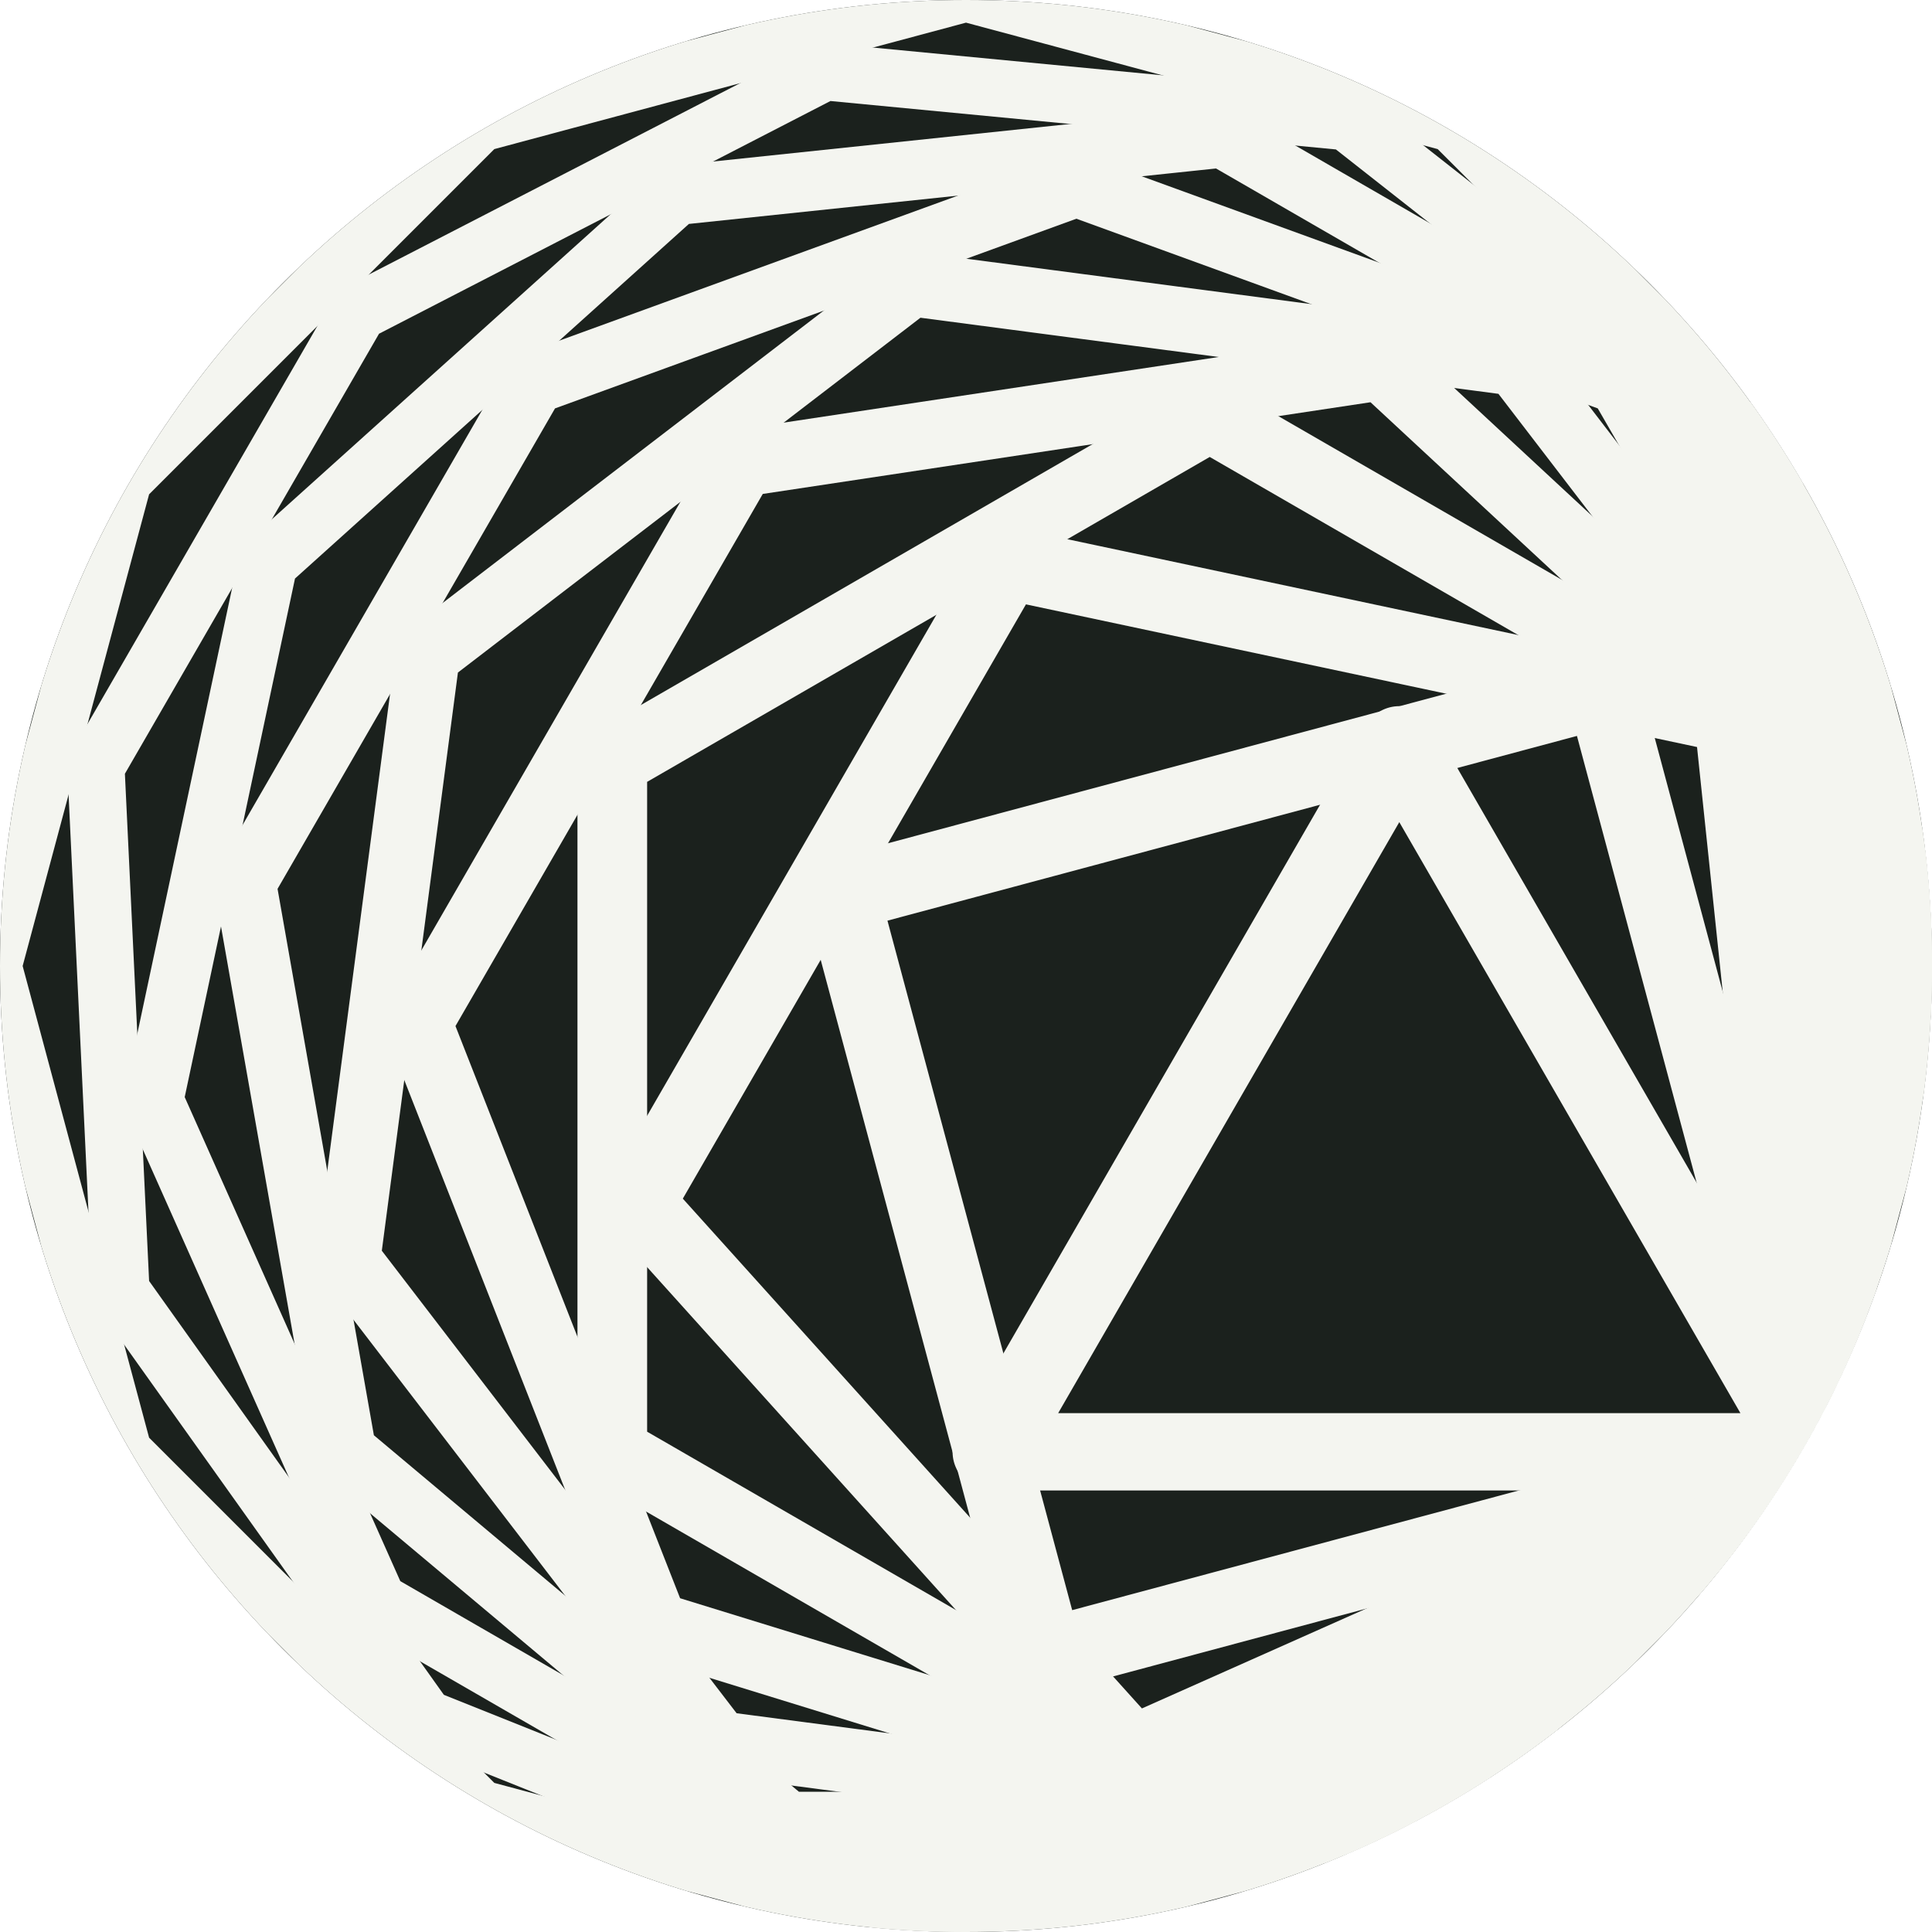
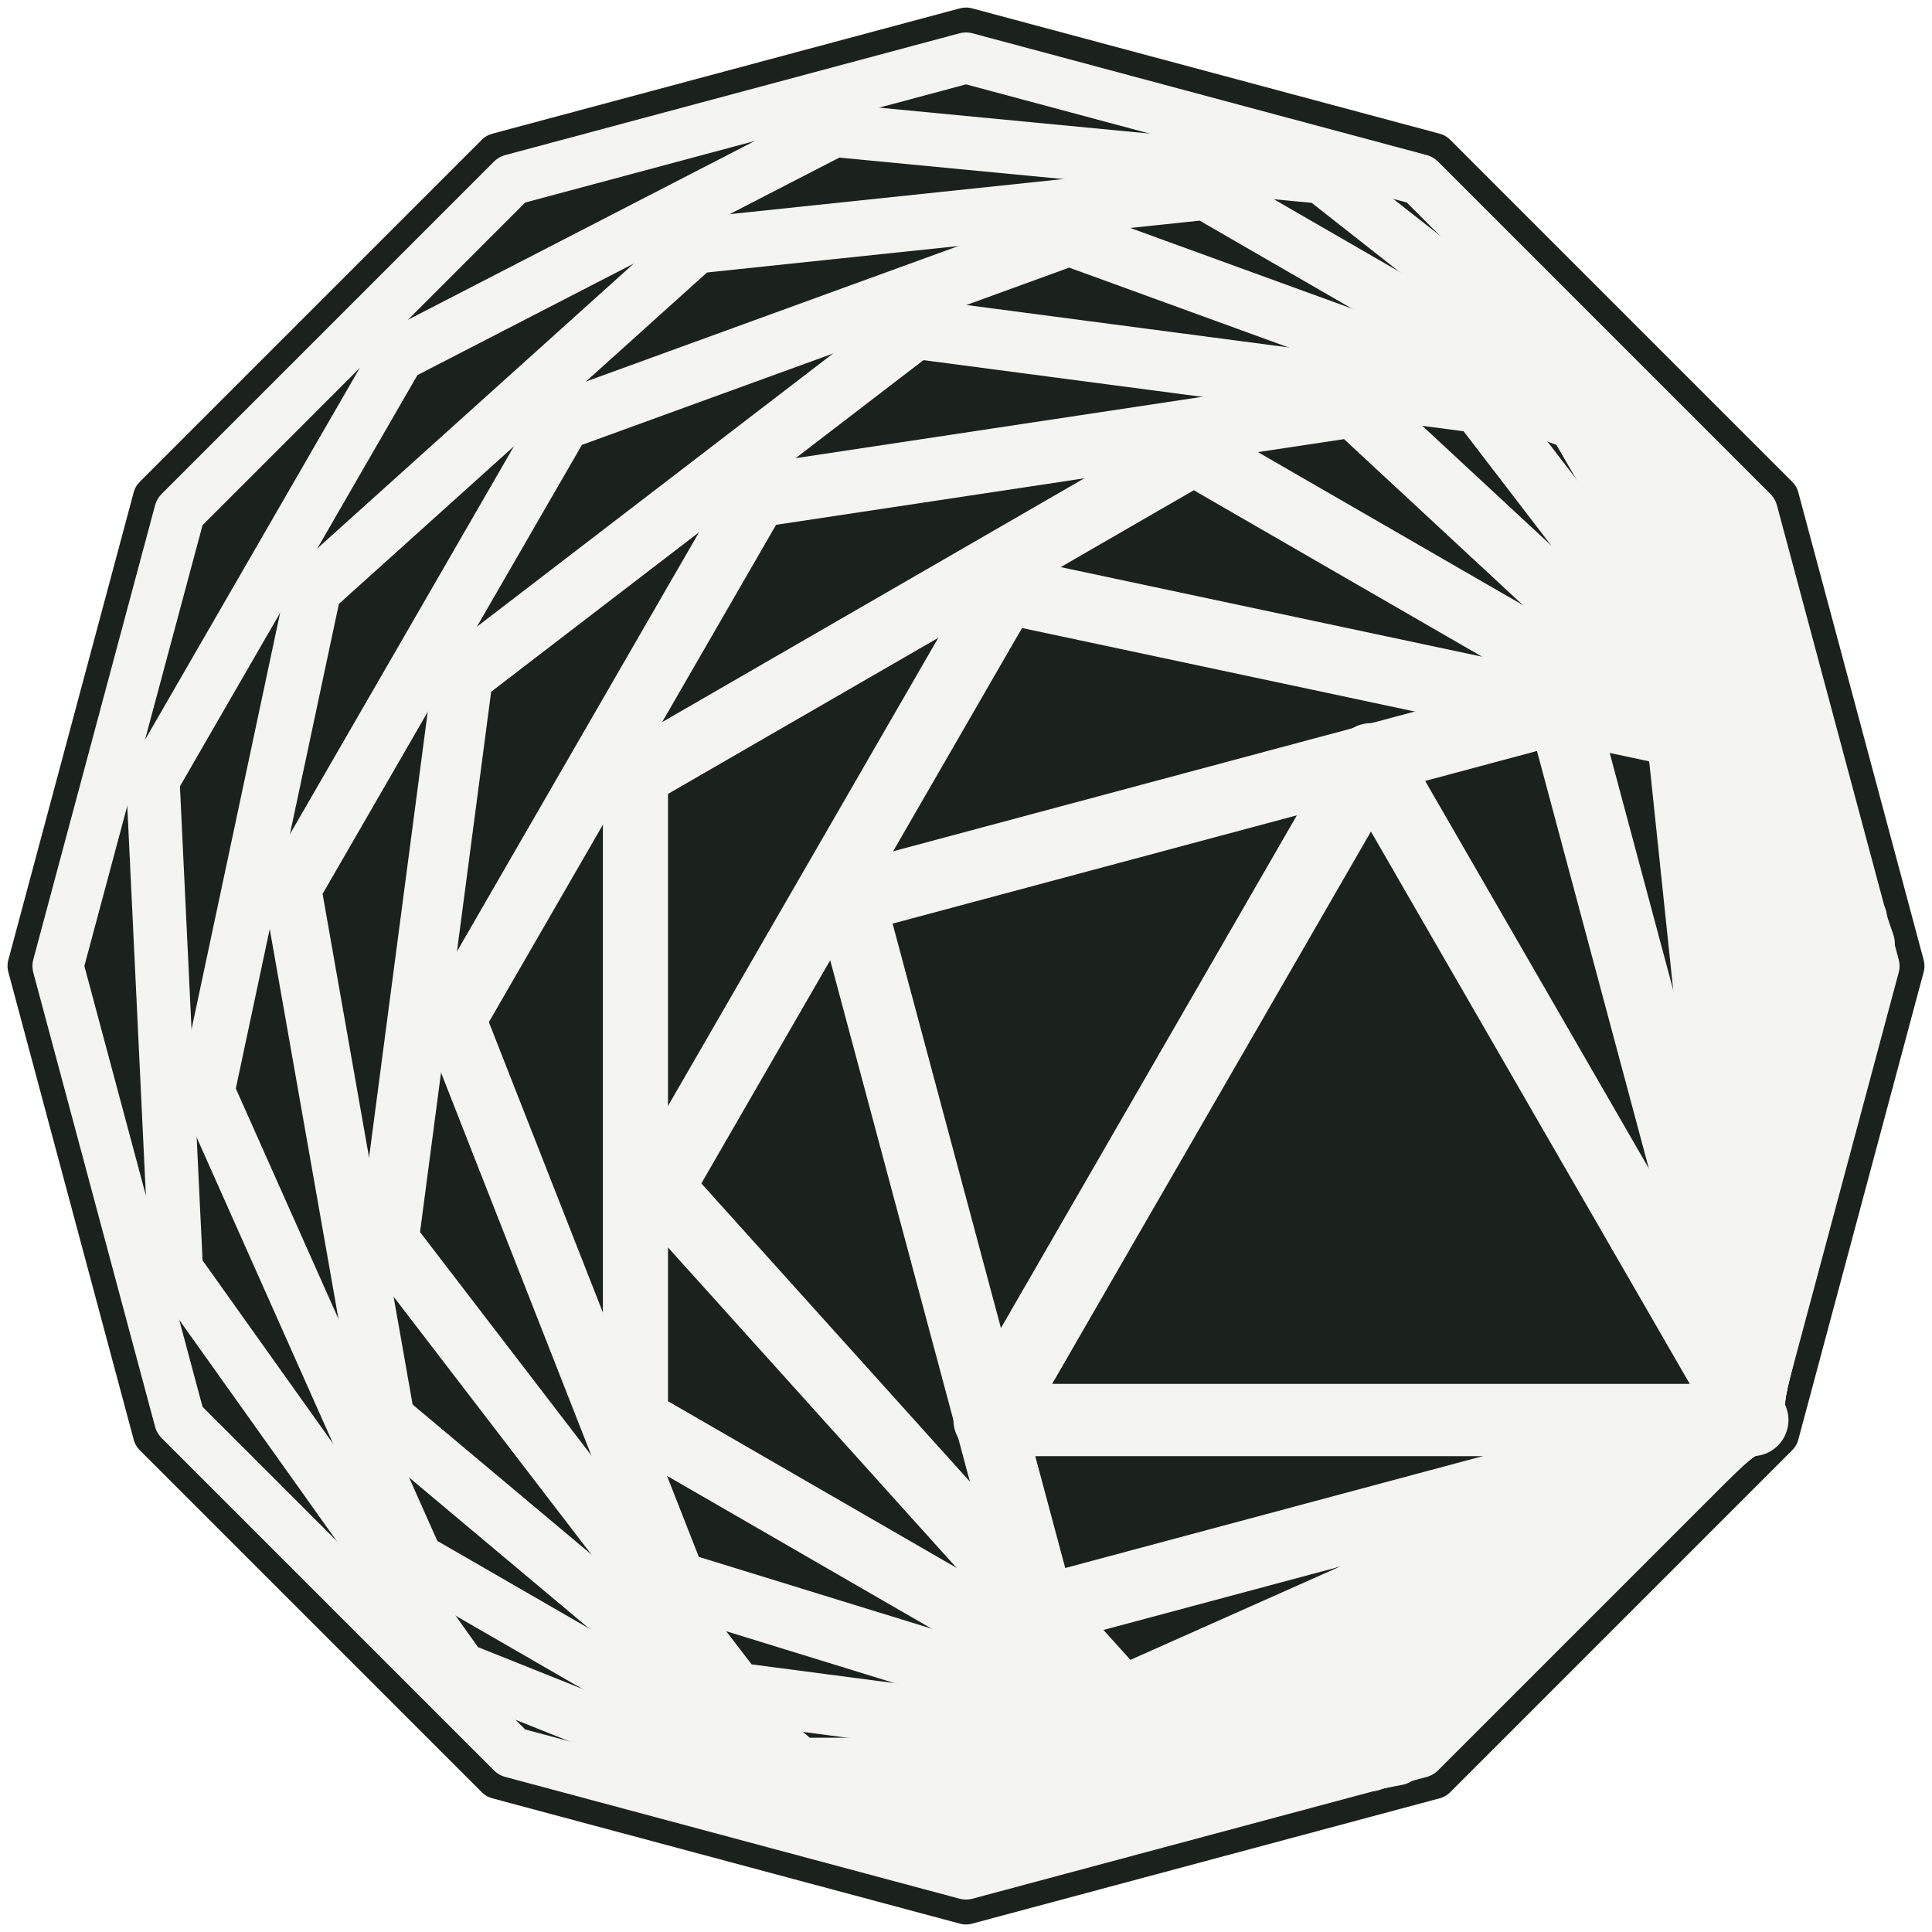
<svg xmlns="http://www.w3.org/2000/svg" viewBox="-50 -50 100 100">
-   <defs>
-     <clipPath id="c">
-       <circle r="50" />
-     </clipPath>
-   </defs>
-   <circle r="50" fill="#1b211d" />
-   <g clip-path="url(#c)">
-     <g transform="scale(1.07)">
-       <g fill="none" stroke="#f4f5f0" stroke-linejoin="round">
-         <polygon data-n="3" data-c="20.96 12.10" points="40.70,23.50 20.96,-10.70 1.22,23.50" stroke-width="3.74" />
-         <polygon data-n="4" data-c="17.35 10.01" points="40.70,23.50 30.83,-13.34 -6.01,-3.47 3.86,33.37" stroke-width="3.61" />
-         <polygon data-n="5" data-c="14.38 8.30" points="40.70,23.50 36.97,-12.04 2.02,-19.47 -15.85,11.48 8.06,38.03" stroke-width="3.50" />
-         <polygon data-n="6" data-c="11.79 6.81" points="40.70,23.50 40.70,-9.88 11.79,-26.57 -17.11,-9.88 -17.11,23.50 11.79,40.19" stroke-width="3.37" />
-         <polygon data-n="7" data-c="9.47 5.47" points="40.70,23.50 43.04,-7.71 20.10,-29.00 -10.85,-24.33 -26.50,2.77 -15.06,31.91 14.84,41.13" stroke-width="3.26" />
-         <polygon data-n="8" data-c="7.33 4.23" points="40.70,23.50 44.55,-5.74 26.60,-29.14 -2.64,-32.99 -26.04,-15.04 -29.89,14.21 -11.94,37.61 17.30,41.45" stroke-width="3.12" />
-         <polygon data-n="9" data-c="5.34 3.08" points="40.70,23.50 45.55,-4.01 31.59,-28.20 5.34,-37.75 -20.91,-28.20 -34.88,-4.01 -30.03,23.50 -8.63,41.45 19.31,41.45" stroke-width="3.01" />
-         <polygon data-n="10" data-c="3.47 2.00" points="40.70,23.50 46.23,-2.49 35.42,-26.77 12.41,-40.06 -14.02,-37.28 -33.77,-19.50 -39.30,6.50 -28.49,30.77 -5.47,44.06 20.95,41.28" stroke-width="2.88" />
-         <polygon data-n="11" data-c="1.69 0.98" points="40.70,23.50 46.69,-1.17 38.39,-25.15 18.43,-40.84 -6.83,-43.26 -29.39,-31.63 -42.09,-9.64 -40.88,15.71 -26.15,36.39 -2.59,45.82 22.33,41.02" stroke-width="2.77" />
-         <polygon data-n="12" data-c="-0.00 0.00" points="40.70,23.50 47.00,-0.00 40.70,-23.50 23.50,-40.70 0.00,-47.00 -23.50,-40.70 -40.70,-23.50 -47.00,-0.00 -40.70,23.50 -23.50,40.70 0.00,47.00 23.50,40.70" stroke-width="2.64" />
-       </g>
+   <polygon points="41.92,24.21 48.41,-0.00 41.92,-24.21 24.21,-41.92 0.00,-48.41 -24.21,-41.92 -41.92,-24.21 -48.41,-0.00 -41.92,24.21 -24.21,41.92 0.00,48.41 24.21,41.92" fill="#1b211d" stroke="#1b211d" stroke-width="2.4" stroke-linejoin="round" />
+   <g transform="scale(1.0)">
+     <g fill="none" stroke="#f4f5f0" stroke-linejoin="round">
+       <polygon data-n="3" data-c="20.96 12.10" points="40.70,23.50 20.96,-10.70 1.22,23.50" stroke-width="3.74" />
+       <polygon data-n="4" data-c="17.35 10.01" points="40.70,23.50 30.83,-13.34 -6.01,-3.47 3.86,33.37" stroke-width="3.61" />
+       <polygon data-n="5" data-c="14.38 8.30" points="40.70,23.50 36.97,-12.04 2.02,-19.47 -15.85,11.48 8.06,38.03" stroke-width="3.50" />
+       <polygon data-n="6" data-c="11.79 6.81" points="40.70,23.50 40.70,-9.88 11.79,-26.57 -17.11,-9.88 -17.11,23.50 11.79,40.19" stroke-width="3.37" />
+       <polygon data-n="7" data-c="9.47 5.47" points="40.70,23.50 43.04,-7.71 20.10,-29.00 -10.85,-24.33 -26.50,2.77 -15.06,31.91 14.84,41.13" stroke-width="3.26" />
+       <polygon data-n="8" data-c="7.33 4.23" points="40.70,23.50 44.55,-5.74 26.60,-29.14 -2.64,-32.99 -26.04,-15.04 -29.89,14.21 -11.94,37.61 17.30,41.45" stroke-width="3.12" />
+       <polygon data-n="9" data-c="5.34 3.08" points="40.70,23.50 45.55,-4.01 31.59,-28.20 5.34,-37.75 -20.91,-28.20 -34.88,-4.01 -30.03,23.50 -8.63,41.45 19.31,41.45" stroke-width="3.01" />
+       <polygon data-n="10" data-c="3.47 2.00" points="40.70,23.50 46.23,-2.49 35.42,-26.77 12.41,-40.06 -14.02,-37.28 -33.77,-19.50 -39.30,6.50 -28.49,30.77 -5.47,44.06 20.95,41.28" stroke-width="2.88" />
+       <polygon data-n="11" data-c="1.69 0.98" points="40.70,23.50 46.69,-1.17 38.39,-25.15 18.43,-40.84 -6.83,-43.26 -29.39,-31.63 -42.09,-9.64 -40.88,15.71 -26.15,36.39 -2.59,45.82 22.33,41.02" stroke-width="2.77" />
+       <polygon data-n="12" data-c="-0.00 0.00" points="40.70,23.50 47.00,-0.00 40.70,-23.50 23.50,-40.70 0.00,-47.00 -23.50,-40.70 -40.70,-23.50 -47.00,-0.00 -40.70,23.50 -23.50,40.70 0.00,47.00 23.50,40.70" stroke-width="2.64" />
    </g>
  </g>
</svg>
